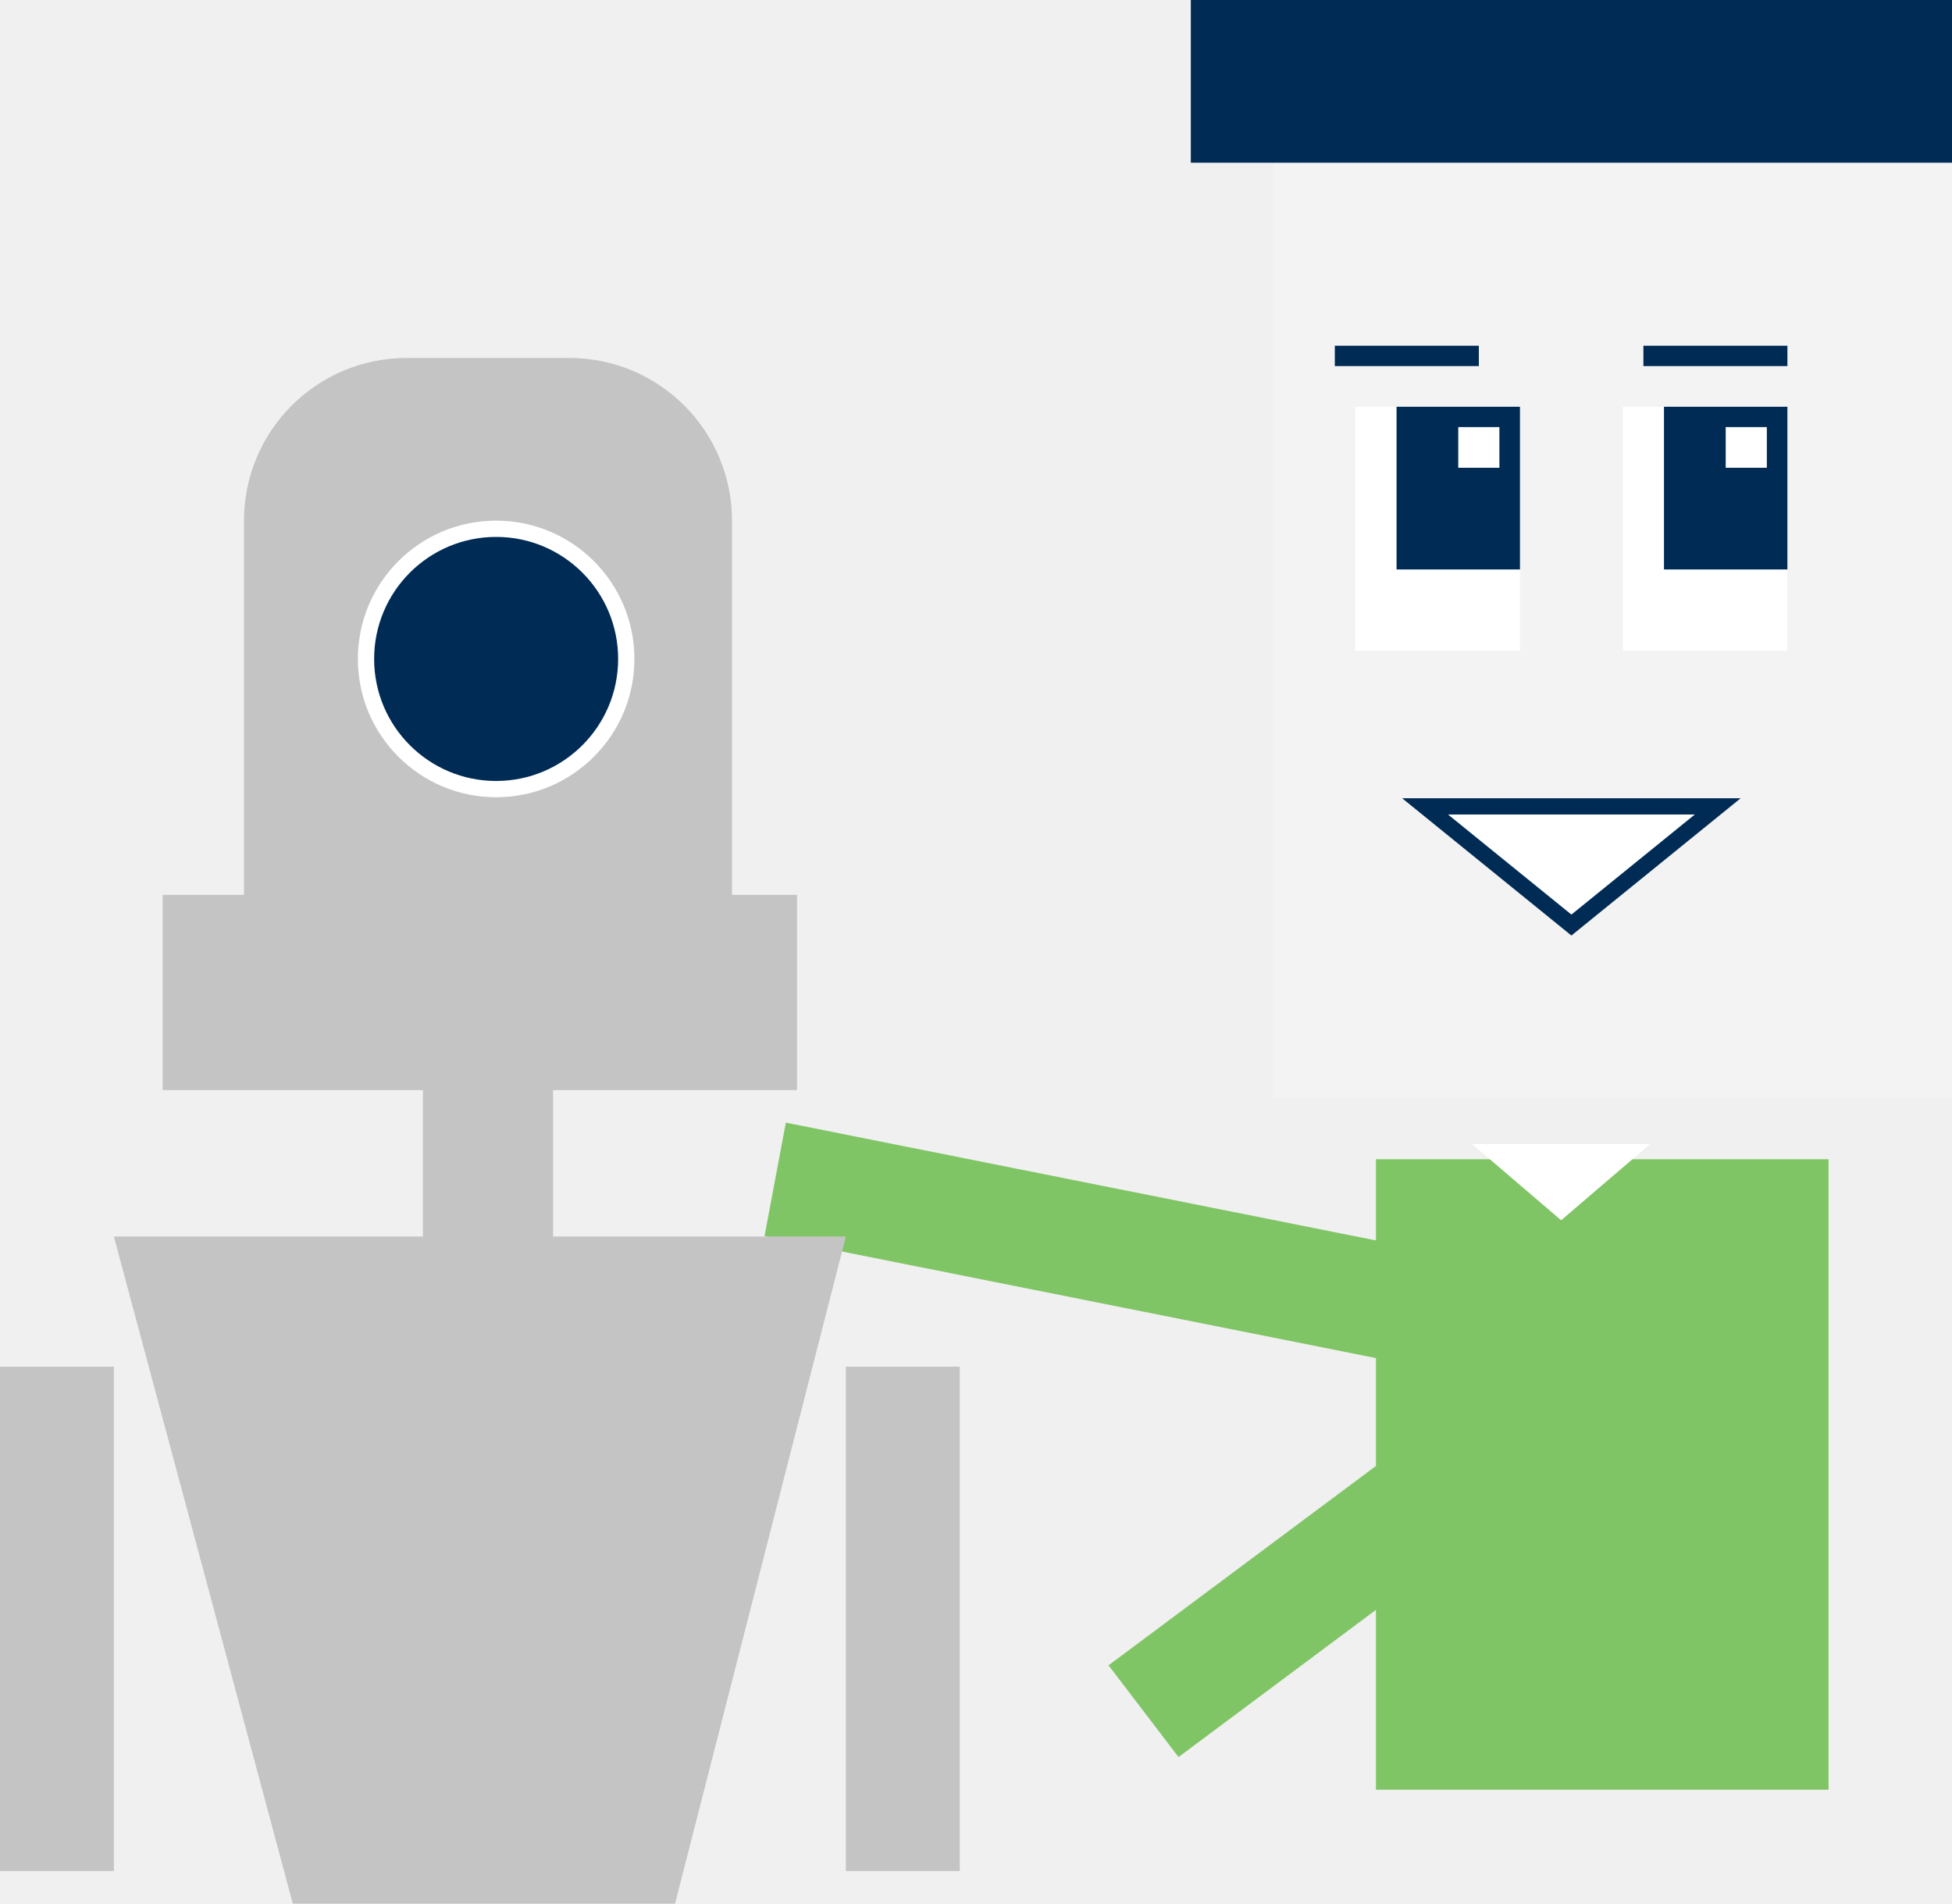
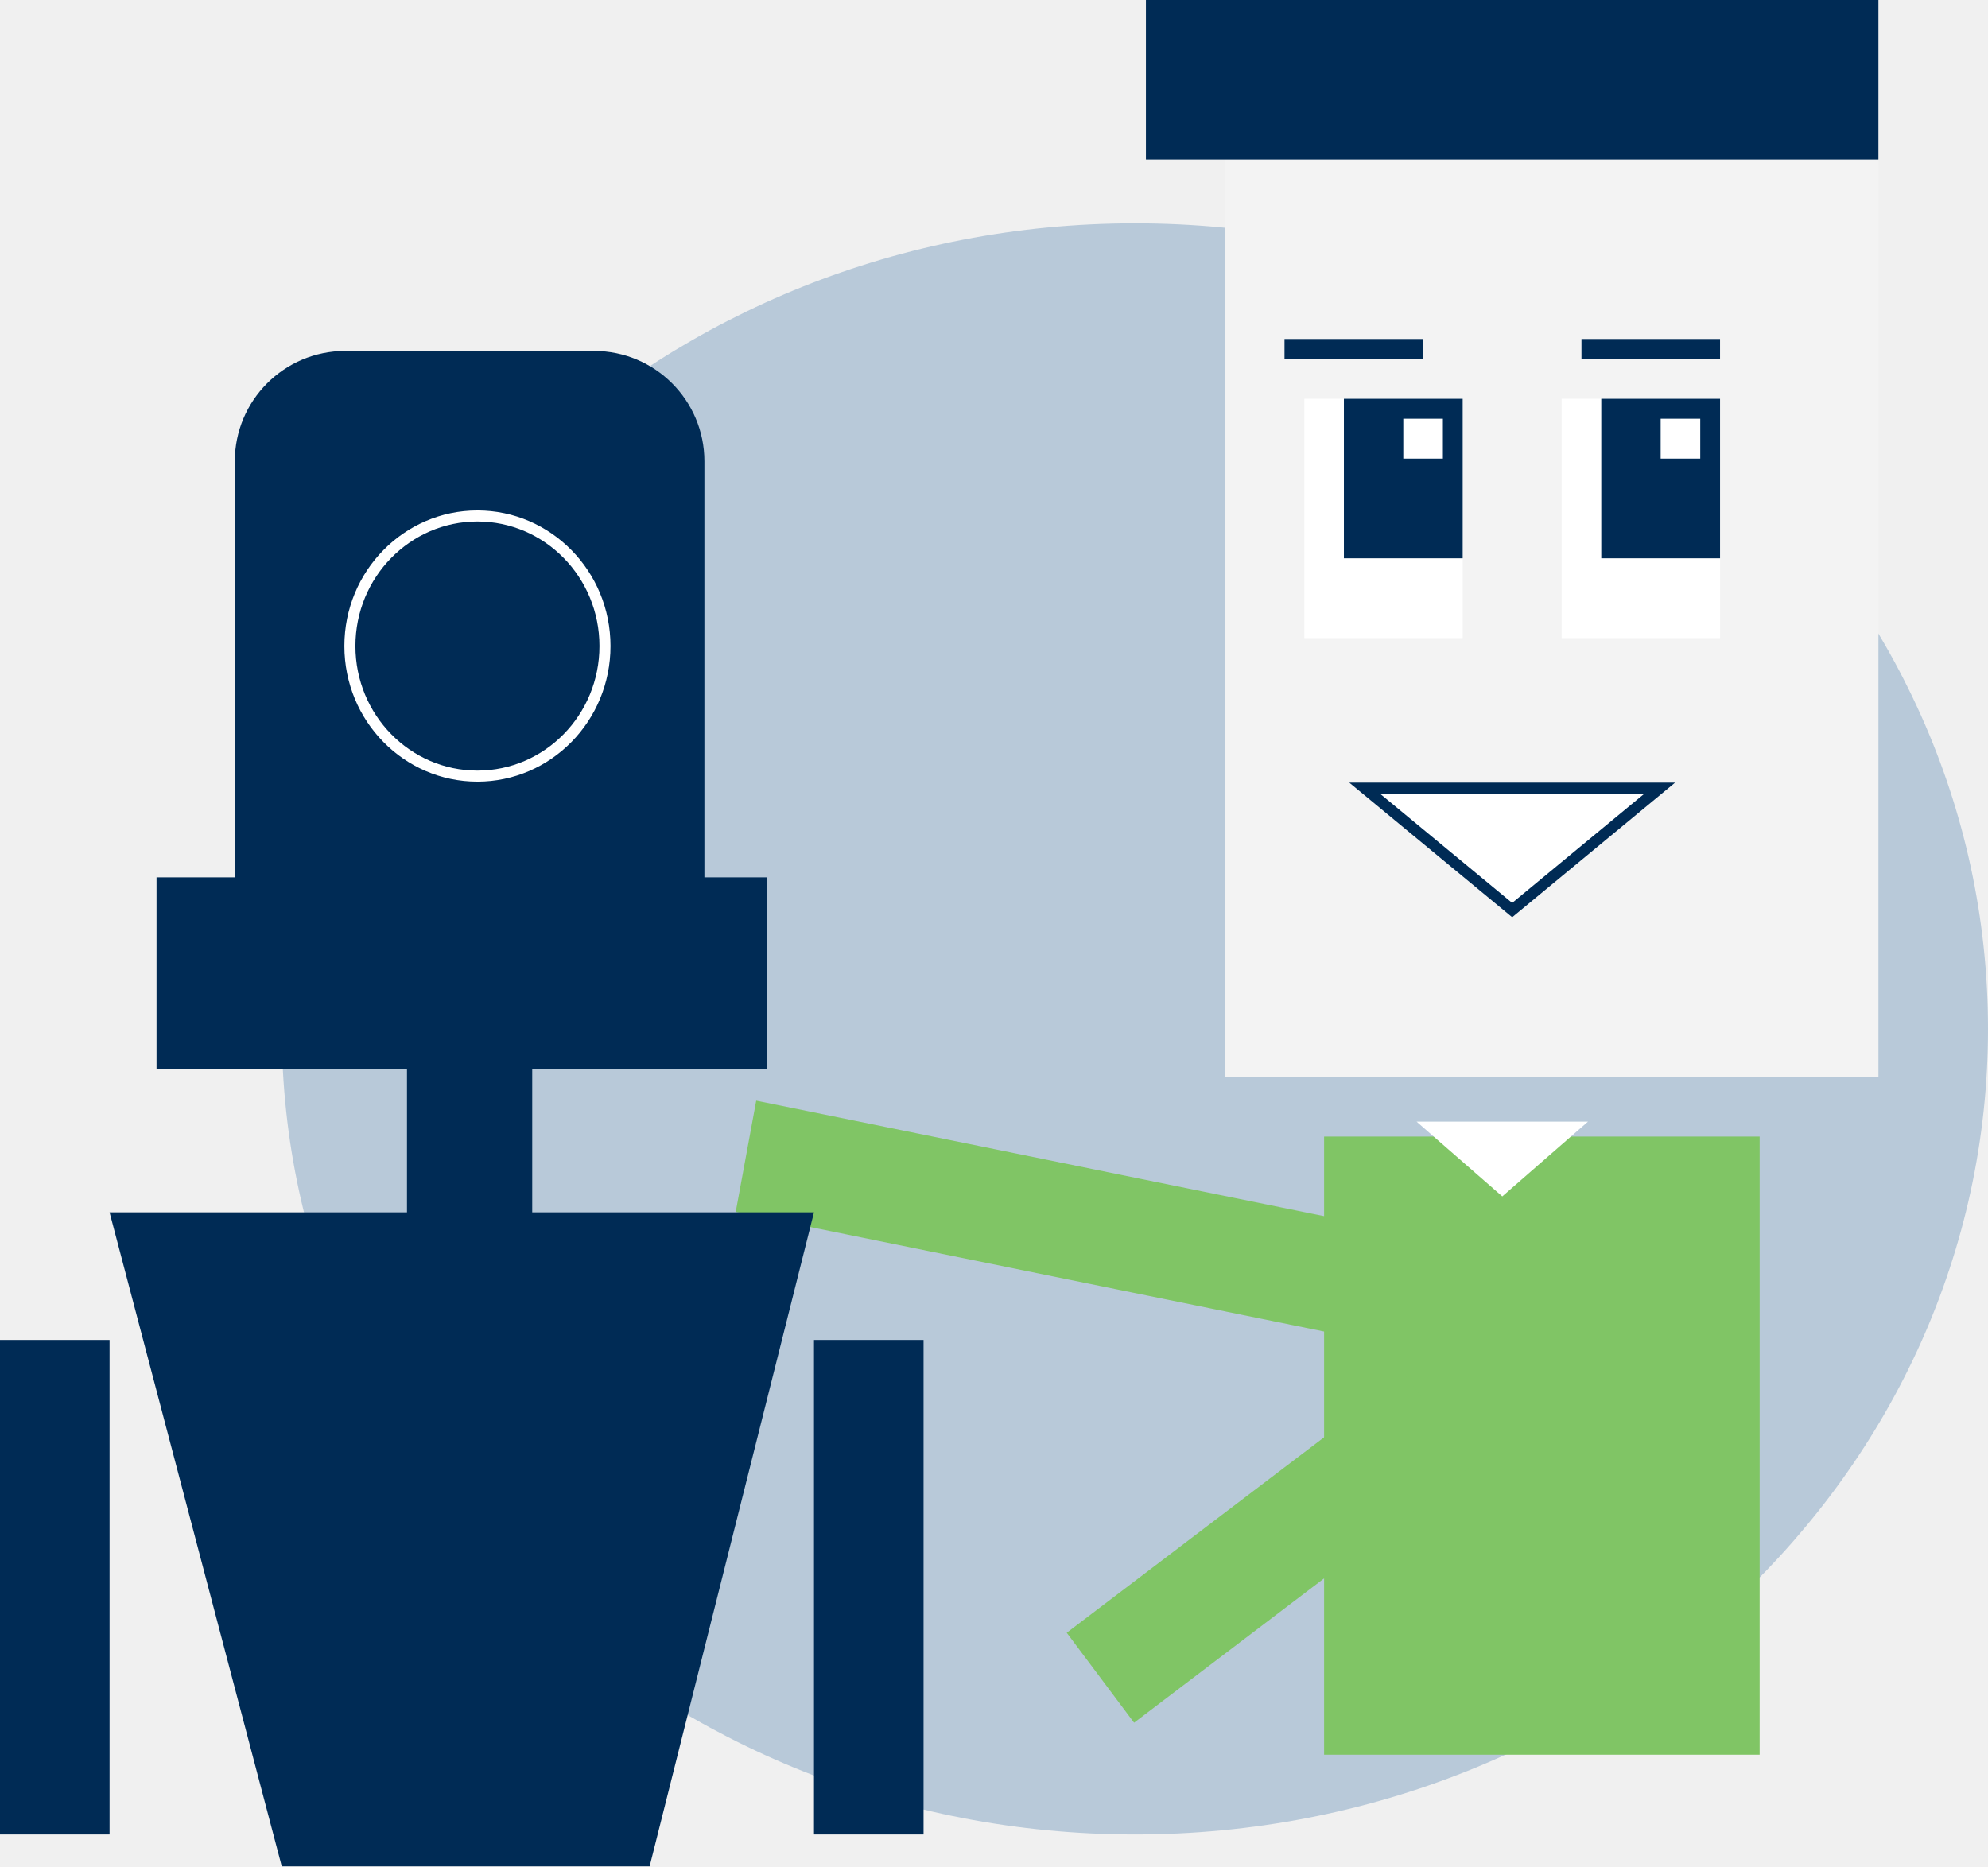
- <svg xmlns="http://www.w3.org/2000/svg" width="120" height="117" viewBox="0 0 120 117" fill="none">
-   <rect width="40.561" height="7.093" transform="matrix(0.980669 0.195672 -0.184633 0.982808 48.3096 69)" fill="#80C565" />
-   <rect x="78.265" y="6.25" width="41.735" height="61.25" fill="#F3F3F3" />
-   <rect x="82.059" y="21.25" width="8.853" height="1.25" fill="#002B55" />
-   <rect x="101.029" y="21.25" width="8.853" height="1.25" fill="#002B55" />
-   <rect x="73.206" width="46.794" height="10" fill="#002B55" />
-   <rect x="83.324" y="25" width="10.118" height="15" fill="white" />
-   <rect x="85.853" y="25" width="7.588" height="10" fill="#002B55" />
-   <rect x="89.647" y="26.25" width="2.529" height="2.5" fill="white" />
-   <rect x="99.765" y="25" width="10.118" height="15" fill="white" />
-   <rect x="102.294" y="25" width="7.588" height="10" fill="#002B55" />
-   <rect x="106.088" y="26.25" width="2.529" height="2.5" fill="white" />
-   <path d="M87.608 49.562L96.603 56.856L105.598 49.562H87.608Z" fill="white" stroke="#002B55" />
-   <rect x="84.588" y="71.25" width="27.823" height="38.75" fill="#80C565" />
-   <path d="M95.971 75L101.447 70.312H90.494L95.971 75Z" fill="white" />
-   <rect width="26.949" height="7.093" transform="matrix(0.801801 -0.597591 0.60657 0.79503 68.1471 102.354)" fill="#80C565" />
-   <rect x="10" y="55" width="39" height="12" fill="#C4C4C4" />
-   <path d="M15 32C15 26.477 19.477 22 25 22H35C40.523 22 45 26.477 45 32V58H15V32Z" fill="#C4C4C4" />
-   <circle cx="30.5" cy="40.5" r="8" fill="#002B55" stroke="white" />
-   <rect x="26" y="63" width="8" height="17" fill="#C4C4C4" />
-   <path d="M7 76H52L41.5 117H18L7 76Z" fill="#C4C4C4" />
-   <rect y="84" width="7" height="31" fill="#C4C4C4" />
-   <rect x="52" y="84" width="7" height="31" fill="#C4C4C4" />
+ <svg xmlns="http://www.w3.org/2000/svg" width="180" height="169" viewBox="0 0 180 169" fill="none">
+   <ellipse cx="102.756" cy="93.167" rx="77.244" ry="72.944" fill="#B8C9D9" />
+   <rect width="57.531" height="10.239" transform="matrix(0.979945 0.199269 -0.181281 0.983431 68.4702 99.6667)" fill="#80C565" />
+   <rect x="110.926" y="9.028" width="59.152" height="88.472" fill="#F3F3F3" />
+   <rect x="116.304" y="30.695" width="12.547" height="1.806" fill="#002B55" />
+   <rect x="143.191" y="30.695" width="12.547" height="1.806" fill="#002B55" />
+   <rect x="103.756" width="66.322" height="14.444" fill="#002B55" />
+   <rect x="118.096" y="36.111" width="14.34" height="21.667" fill="white" />
+   <rect x="121.681" y="36.111" width="10.755" height="14.444" fill="#002B55" />
+   <rect x="127.059" y="37.917" width="3.585" height="3.611" fill="white" />
+   <rect x="141.399" y="36.111" width="14.34" height="21.667" fill="white" />
+   <rect x="144.984" y="36.111" width="10.755" height="14.444" fill="#002B55" />
+   <rect x="150.361" y="37.917" width="3.585" height="3.611" fill="white" />
+   <path d="M123.56 71.368L136.918 82.407L150.275 71.368H123.56Z" fill="white" stroke="#002B55" />
+   <rect x="119.889" y="102.917" width="39.435" height="55.972" fill="#80C565" />
+   <path d="M136.021 108.333L143.783 101.563H128.26L136.021 108.333Z" fill="white" />
+   <rect width="38.458" height="10.175" transform="matrix(0.796326 -0.604868 0.599296 0.800528 96.5864 147.845)" fill="#80C565" />
+   <rect x="14.173" y="79.445" width="55.276" height="17.333" fill="#002B55" />
+   <path d="M21.26 41.778C21.26 36.255 25.737 31.778 31.26 31.778H53.78C59.302 31.778 63.78 36.255 63.78 41.778V83.778H21.26V41.778Z" fill="#002B55" />
+   <path d="M54.776 58.5C54.776 65.014 49.597 70.278 43.228 70.278C36.86 70.278 31.681 65.014 31.681 58.5C31.681 51.986 36.86 46.722 43.228 46.722C49.597 46.722 54.776 51.986 54.776 58.5Z" fill="#002B55" stroke="white" />
+   <rect x="36.85" y="91" width="11.339" height="24.556" fill="#002B55" />
+   <path d="M9.921 109.778H73.701L58.819 169H25.512L9.921 109.778Z" fill="#002B55" />
+   <rect y="121.333" width="9.921" height="44.778" fill="#002B55" />
+   <rect x="73.701" y="121.333" width="9.921" height="44.778" fill="#002B55" />
</svg>
